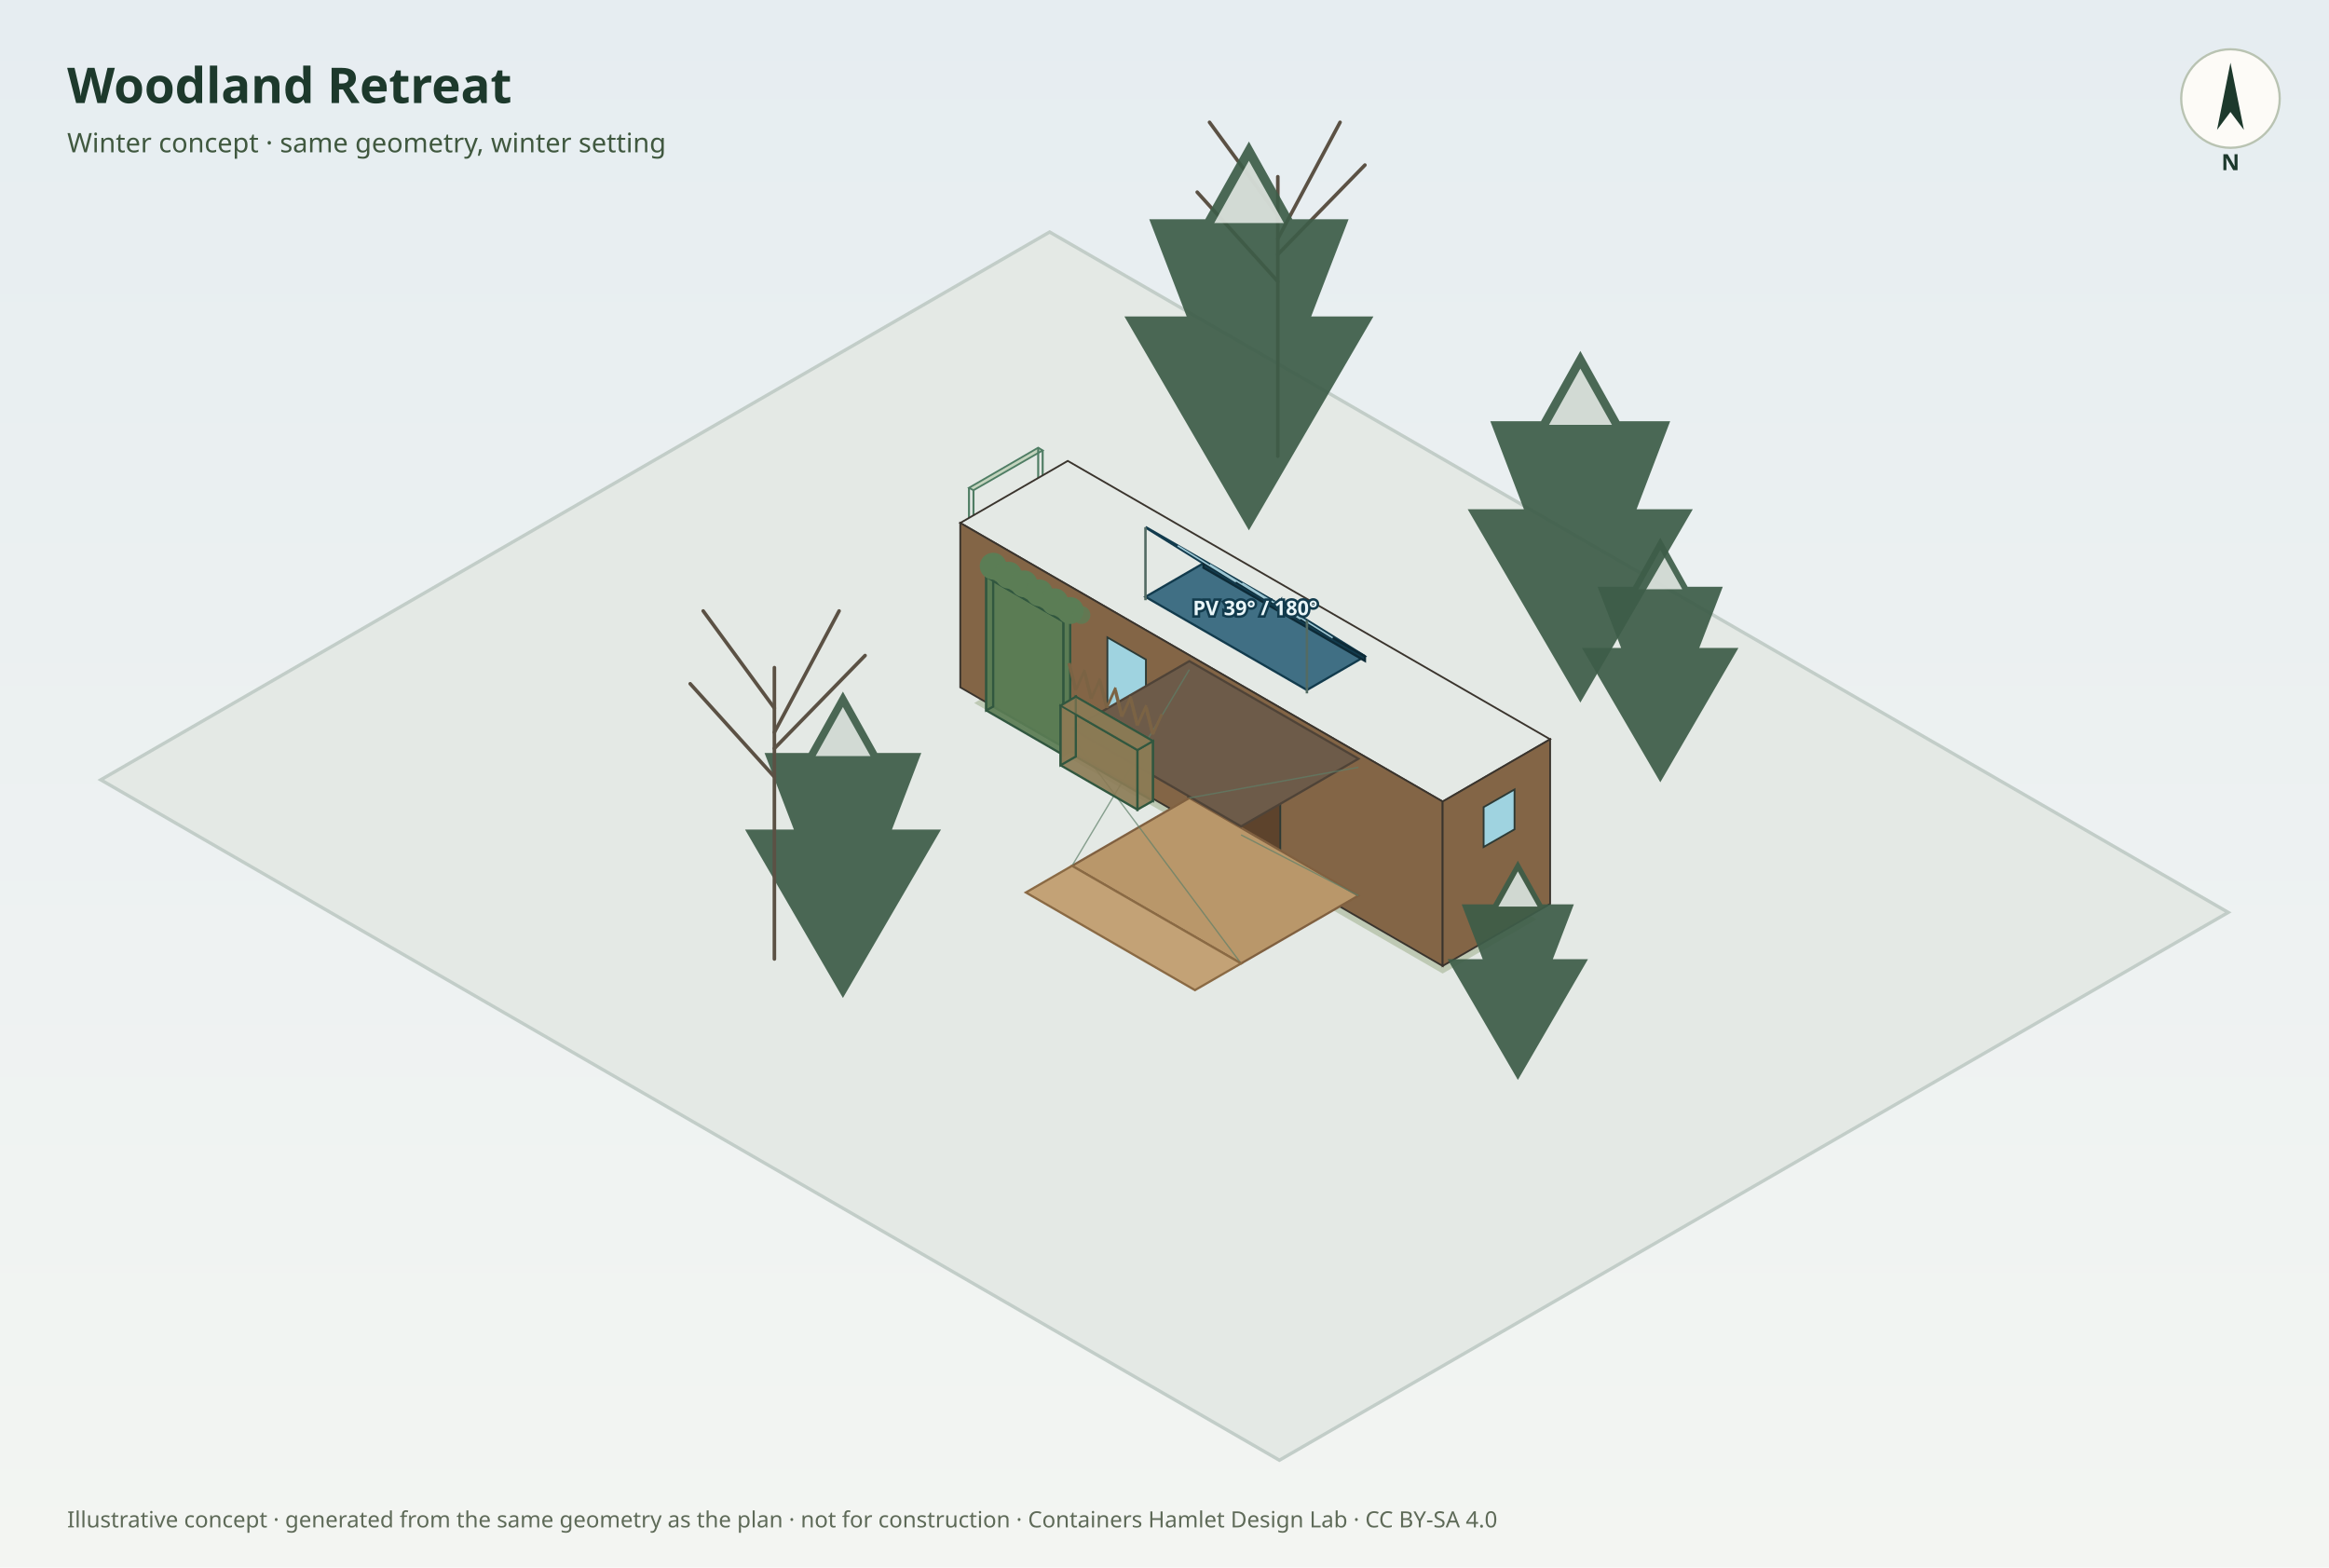
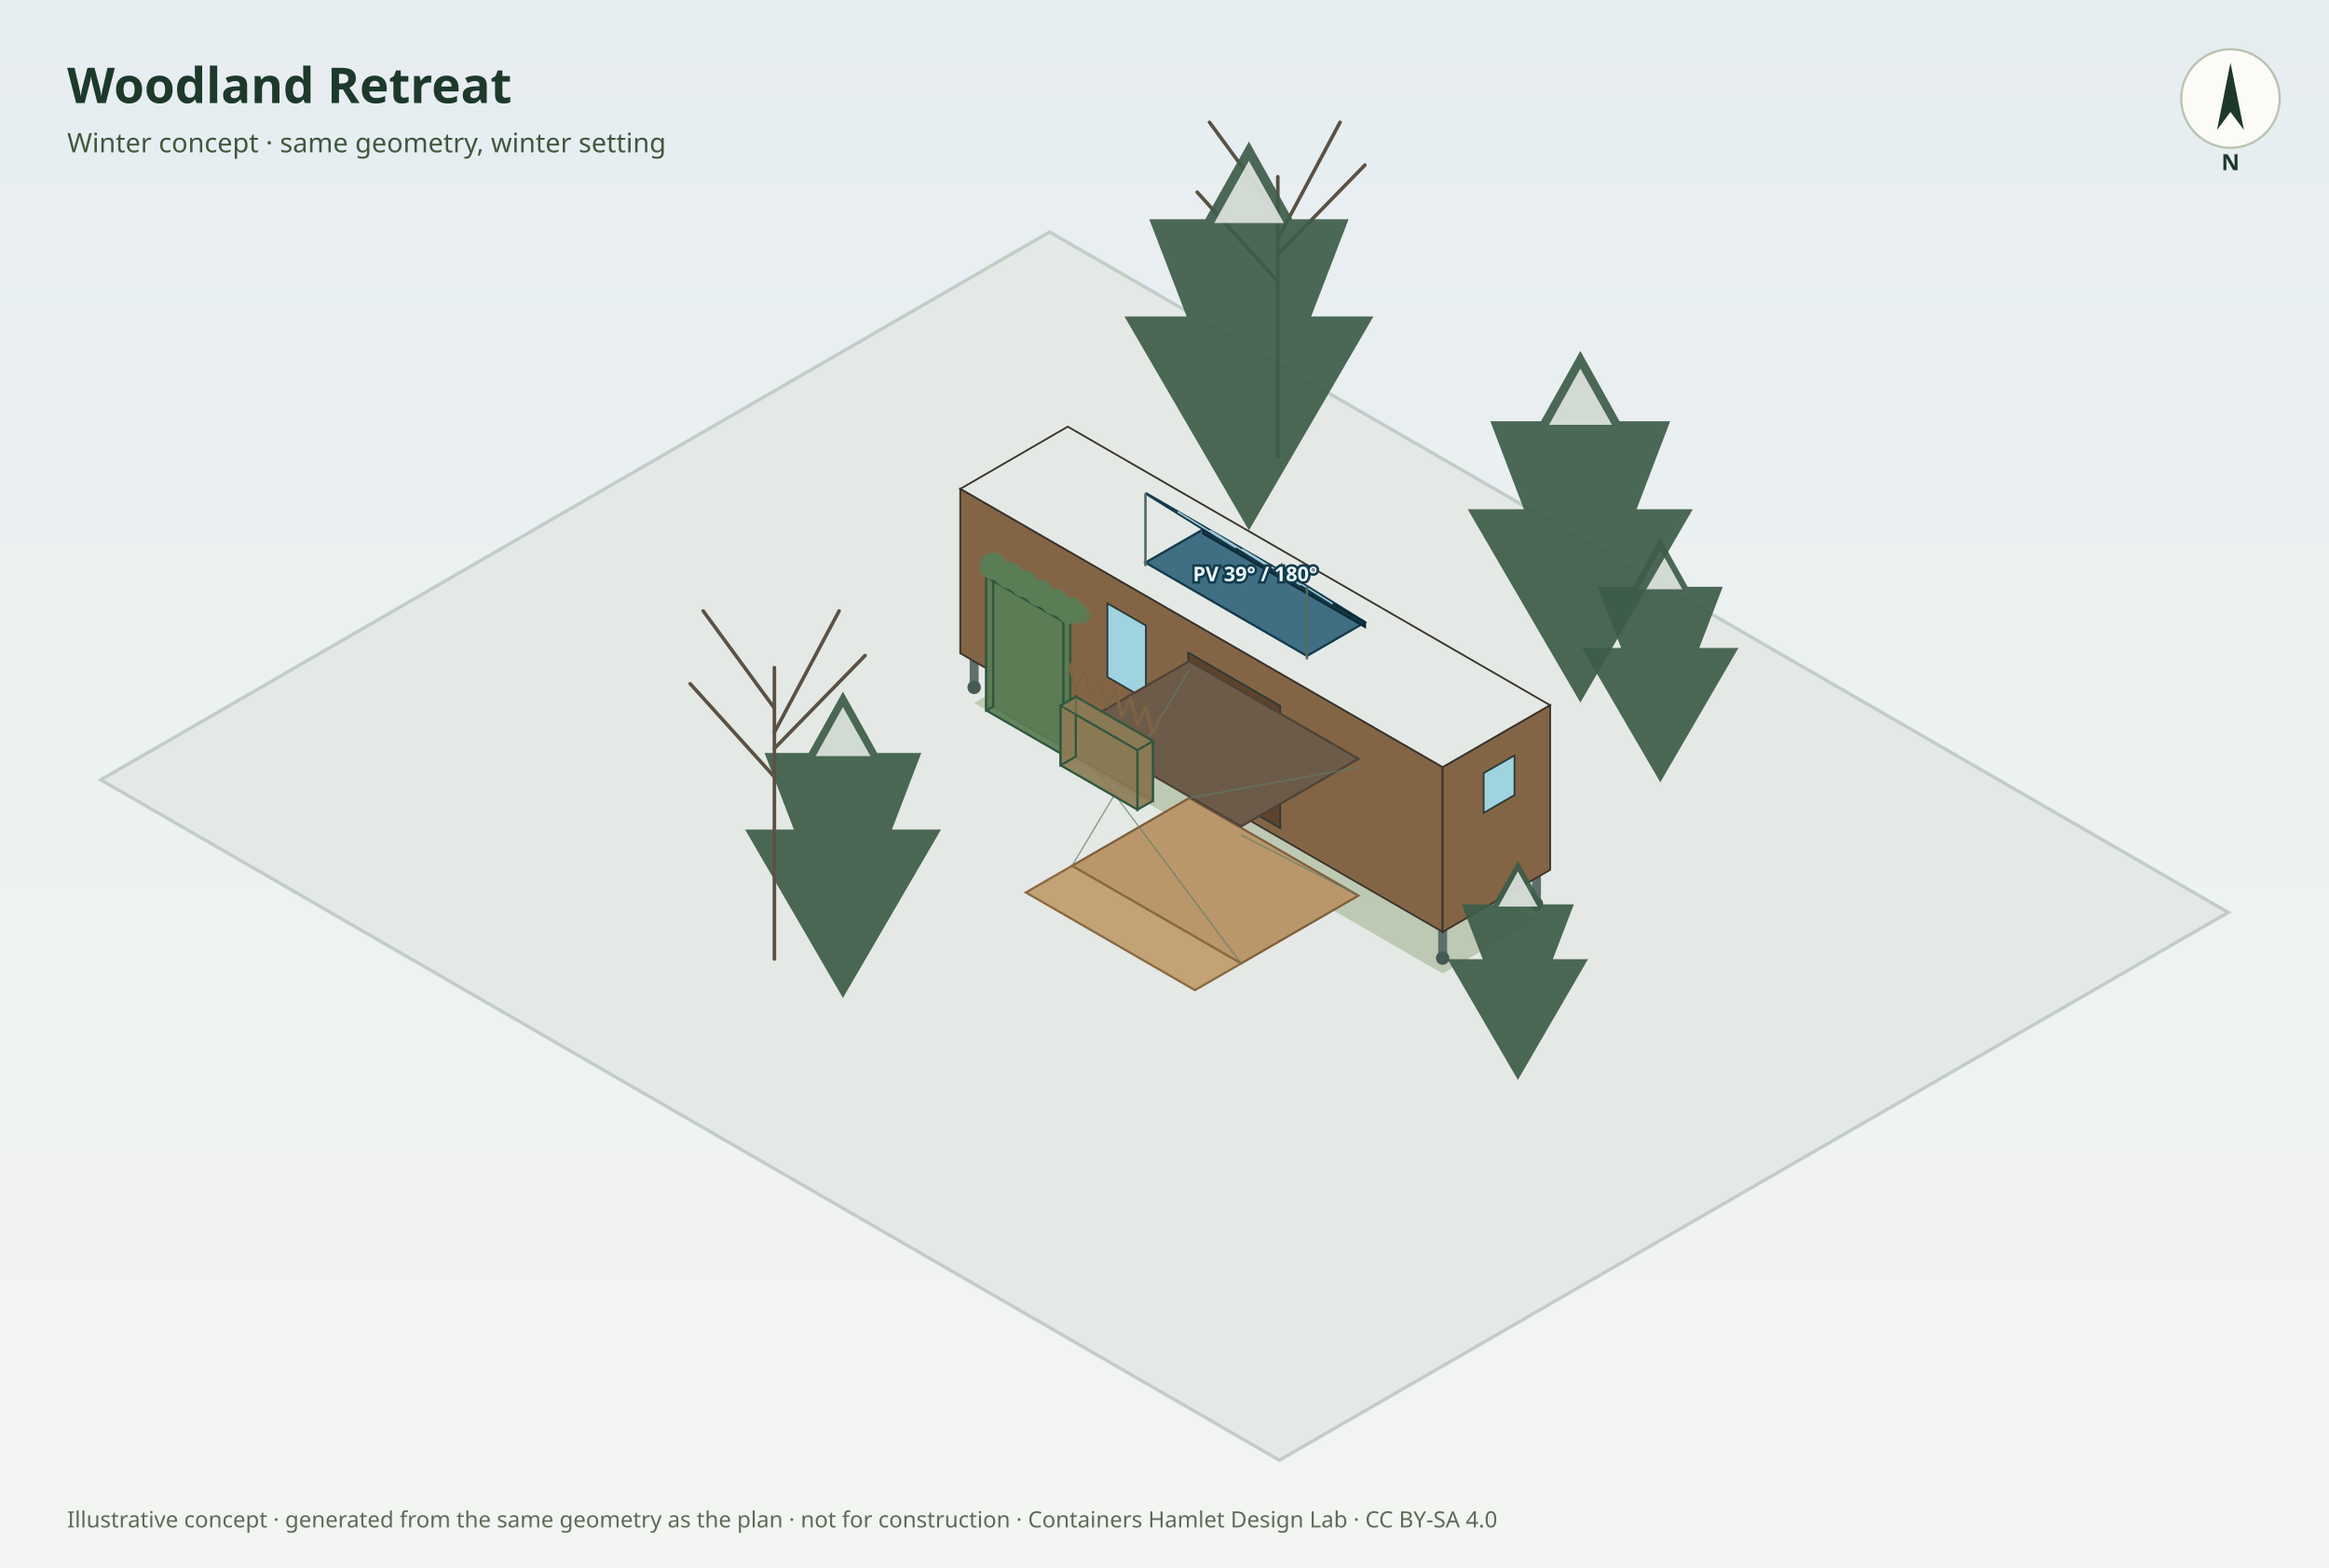
<svg xmlns="http://www.w3.org/2000/svg" viewBox="0 0 1040 700" role="img" aria-labelledby="concept-woodland-retreat-winter-t concept-woodland-retreat-winter-d">
  <defs>
    <linearGradient id="concept-woodland-retreat-winter-sky" x1="0" y1="0" x2="0" y2="1">
      <stop offset="0" stop-color="#e6edf1" />
      <stop offset="1" stop-color="#f3f5f2" />
    </linearGradient>
  </defs>
  <rect width="1040" height="700" fill="url(#concept-woodland-retreat-winter-sky)" />
  <path d="M468.7 103.6L995 407.4L571.3 652L45 348.2Z" fill="#e4e9e5" stroke="#c2cdc8" stroke-width="1.5" />
  <g fill="#3d5d48" fill-opacity="0.92">
    <path d="M741.4 349.3L776.3 289.3L758.8 289.3L769.3 262L753.6 262L741.4 240.1L729.2 262L713.4 262L723.9 289.3L706.4 289.3Z" />
  </g>
  <g fill="#f4f6f3" fill-opacity="0.8">
    <path d="M741.4 245.6l9.8 17.5l-19.6 0Z" />
  </g>
  <g fill="#3d5d48" fill-opacity="0.92">
    <path d="M705.7 313.7L755.9 227.4L730.8 227.4L745.8 188.1L723.2 188.1L705.7 156.7L688.1 188.1L665.5 188.1L680.5 227.4L655.4 227.4Z" />
  </g>
  <g fill="#f4f6f3" fill-opacity="0.8">
    <path d="M705.7 164.6l14.1 25.1l-28.1 0Z" />
  </g>
  <g stroke="#5b5144" stroke-width="1.6" stroke-linecap="round">
    <path d="M570.6 203.7L570.6 78.9" />
    <path d="M570.6 125.7L534.6 85.8" />
    <path d="M570.6 113.6L609.5 73.7" />
    <path d="M570.6 96.2L540.1 54.6" />
    <path d="M570.6 106.6L598.4 54.6" />
  </g>
  <g fill="#3d5d48" fill-opacity="0.92">
    <path d="M557.7 236.8L613.3 141.3L585.5 141.3L602.2 97.9L577.1 97.9L557.7 63.2L538.2 97.9L513.2 97.9L529.9 141.3L502.1 141.3Z" />
  </g>
  <g fill="#f4f6f3" fill-opacity="0.8">
    <path d="M557.7 71.8l15.6 27.8l-31.1 0Z" />
  </g>
  <path d="M463.6 273.5 465.6 274.7 434.7 292.5 432.7 291.3Z" fill="#9ab886" fill-opacity="0.3" stroke="#4f7d64" stroke-width="0.8" />
  <path d="M463.6 199.9 465.6 201.1 434.7 218.9 432.7 217.8Z" fill="#6f9d5b" fill-opacity="0.28" stroke="#4f7d64" stroke-width="0.8" />
  <path d="M463.6 273.5L463.6 199.9" stroke="#4f7d64" stroke-width="0.9" />
  <path d="M465.6 274.7L465.6 201.1" stroke="#4f7d64" stroke-width="0.9" />
  <path d="M434.7 292.5L434.7 218.9" stroke="#4f7d64" stroke-width="0.9" />
  <path d="M432.7 291.3L432.7 217.8" stroke="#4f7d64" stroke-width="0.9" />
  <path d="M476.8 289.7 686.1 410.5 644.2 434.7 435 313.9Z" fill="#9eae8d" fill-opacity="0.55" />
-   <path d="M476.8 205.8 692.2 330.1 644.2 357.9 428.8 233.5Z" fill="#e4e9e5" stroke="#3a342d" stroke-width="0.8" />
-   <path d="M428.8 306.9 644.2 431.3 644.2 357.9 428.8 233.5Z" fill="#836546" stroke="#3a342d" stroke-width="0.8" />
-   <path d="M692.2 403.6 644.2 431.3 644.2 357.9 692.2 330.1Z" fill="#836546" stroke="#3a342d" stroke-width="0.8" />
-   <path d="M494.5 317.6 511.7 327.5 511.7 294.5 494.5 284.6Z" fill="#9fd3e0" stroke="#2d3a35" stroke-width="0.8" />
-   <path d="M530.6 361.2 571.7 385 571.7 330.5 530.6 306.7Z" fill="#5d432c" stroke="#2d3a35" stroke-width="0.8" />
-   <path d="M676.3 370.3 662.5 378.2 662.5 360.4 676.3 352.5Z" fill="#9fd3e0" stroke="#2d3a35" stroke-width="0.8" />
-   <path d="M609.5 293.1 537.4 251.5 511.5 266.5 583.6 308.1Z" fill="#245a73" fill-opacity="0.85" stroke="#123b4d" stroke-width="1" />
-   <path d="M609.5 293.1 537.4 251.5 511.5 235.4 583.6 277Z" fill="#2f6d88" fill-opacity="0.9" stroke="#123b4d" stroke-width="1.2" />
-   <path d="M609.5 293.1 537.4 251.5 537.4 253.5 609.5 295.1Z" fill="#123b4d" stroke="#0d2a36" stroke-width="1" />
-   <line x1="595.1" y1="284.8" x2="569.2" y2="268.7" stroke="#9fc9d6" stroke-width="0.7" />
-   <line x1="580.7" y1="276.4" x2="554.7" y2="260.4" stroke="#9fc9d6" stroke-width="0.7" />
-   <line x1="566.3" y1="268.1" x2="540.3" y2="252.1" stroke="#9fc9d6" stroke-width="0.7" />
-   <line x1="551.9" y1="259.8" x2="525.9" y2="243.7" stroke="#9fc9d6" stroke-width="0.7" />
-   <line x1="511.5" y1="268" x2="511.5" y2="235.4" stroke="#536b63" stroke-width="1.1" />
-   <line x1="583.6" y1="309.6" x2="583.6" y2="277" stroke="#536b63" stroke-width="1.1" />
-   <text x="560.5" y="274.7" text-anchor="middle" font-family="system-ui, sans-serif" font-size="9" font-weight="800" fill="#eaf6f9" stroke="#123b4d" stroke-width="2.2" paint-order="stroke">PV 39° / 180°</text>
+   <line x1="476.8" y1="282.8" x2="476.8" y2="267.6" stroke="#5d6f6a" stroke-width="4" />
+   <circle cx="476.8" cy="282.8" r="3" fill="#455955" />
+   <line x1="686.1" y1="403.6" x2="686.1" y2="388.4" stroke="#5d6f6a" stroke-width="4" />
+   <circle cx="686.1" cy="403.6" r="3" fill="#455955" />
+   <line x1="644.2" y1="427.8" x2="644.2" y2="412.5" stroke="#5d6f6a" stroke-width="4" />
+   <circle cx="644.2" cy="427.8" r="3" fill="#455955" />
+   <line x1="435" y1="306.9" x2="435" y2="291.7" stroke="#5d6f6a" stroke-width="4" />
+   <circle cx="435" cy="306.9" r="3" fill="#455955" />
+   <line x1="581.4" y1="343.2" x2="581.4" y2="328" stroke="#5d6f6a" stroke-width="4" />
+   <circle cx="581.4" cy="343.2" r="3" fill="#455955" />
+   <line x1="539.6" y1="367.4" x2="539.6" y2="352.1" stroke="#5d6f6a" stroke-width="4" />
+   <circle cx="539.6" cy="367.4" r="3" fill="#455955" />
+   <path d="M476.8 190.5 692.2 314.9 644.2 342.6 428.8 218.3Z" fill="#e4e9e5" stroke="#3a342d" stroke-width="0.8" />
+   <path d="M428.8 291.7 644.2 416.1 644.2 342.6 428.8 218.3Z" fill="#836546" stroke="#3a342d" stroke-width="0.8" />
+   <path d="M692.2 388.4 644.2 416.1 644.2 342.6 692.2 314.9Z" fill="#836546" stroke="#3a342d" stroke-width="0.8" />
+   <path d="M494.5 302.3 511.7 312.3 511.7 279.3 494.5 269.4Z" fill="#9fd3e0" stroke="#2d3a35" stroke-width="0.8" />
+   <path d="M530.6 346 571.7 369.8 571.7 315.2 530.6 291.4Z" fill="#5d432c" stroke="#2d3a35" stroke-width="0.8" />
+   <path d="M676.3 355 662.5 363 662.5 345.2 676.3 337.3Z" fill="#9fd3e0" stroke="#2d3a35" stroke-width="0.8" />
+   <path d="M609.5 277.9 537.4 236.3 511.5 251.2 583.6 292.9Z" fill="#245a73" fill-opacity="0.85" stroke="#123b4d" stroke-width="1" />
+   <path d="M609.5 277.9 537.4 236.3 511.5 220.2 583.6 261.8Z" fill="#2f6d88" fill-opacity="0.9" stroke="#123b4d" stroke-width="1.2" />
+   <path d="M609.5 277.9 537.4 236.3 537.4 238.3 609.5 279.9Z" fill="#123b4d" stroke="#0d2a36" stroke-width="1" />
+   <line x1="595.1" y1="269.6" x2="569.2" y2="253.5" stroke="#9fc9d6" stroke-width="0.7" />
+   <line x1="580.7" y1="261.2" x2="554.7" y2="245.2" stroke="#9fc9d6" stroke-width="0.7" />
+   <line x1="566.3" y1="252.9" x2="540.3" y2="236.8" stroke="#9fc9d6" stroke-width="0.7" />
+   <line x1="551.9" y1="244.6" x2="525.9" y2="228.5" stroke="#9fc9d6" stroke-width="0.7" />
+   <line x1="511.5" y1="252.8" x2="511.5" y2="220.2" stroke="#536b63" stroke-width="1.1" />
+   <line x1="583.6" y1="294.4" x2="583.6" y2="261.8" stroke="#536b63" stroke-width="1.1" />
+   <text x="560.5" y="259.5" text-anchor="middle" font-family="system-ui, sans-serif" font-size="9" font-weight="800" fill="#eaf6f9" stroke="#123b4d" stroke-width="2.2" paint-order="stroke">PV 39° / 180°</text>
  <path d="M531.1 356.3 606.6 399.9 554.2 430.2 478.7 386.6Z" fill="#b9976a" stroke="#806040" stroke-width="1" />
  <path d="M531.1 295.2 606.6 338.8 554.2 369 478.7 325.4Z" fill="#6d5b49" stroke="#4f4337" stroke-width="1" />
  <path d="M531.1 356.3L606.6 342.6" stroke="#5e8069" stroke-width="0.6" stroke-opacity="0.7" />
  <path d="M606.6 399.9L554.2 372.8" stroke="#5e8069" stroke-width="0.6" stroke-opacity="0.7" />
  <path d="M554.2 430.2L478.7 329.2" stroke="#5e8069" stroke-width="0.6" stroke-opacity="0.7" />
  <path d="M478.7 386.6L531.1 299" stroke="#5e8069" stroke-width="0.6" stroke-opacity="0.7" />
  <path d="M478.7 386.6 554.2 430.2 533.6 442.1 458.1 398.5Z" fill="#c3a276" stroke="#8a6a44" stroke-width="1" />
  <path d="M443.5 315.5 477.9 335.3 477.9 275.7 443.5 255.9Z" fill="#5b7d55" fill-opacity="0.9" stroke="#31573f" stroke-width="1" />
  <path d="M477.9 335.3 474.8 337.1 474.8 277.5 477.9 275.7Z" fill="#5b7d55" fill-opacity="0.9" stroke="#31573f" stroke-width="1" />
  <path d="M474.8 337.1 440.4 317.2 440.4 257.6 474.8 277.5Z" fill="#5b7d55" fill-opacity="0.9" stroke="#31573f" stroke-width="1" />
  <path d="M440.4 317.2 443.5 315.5 443.5 255.9 440.4 257.6Z" fill="#5b7d55" fill-opacity="0.9" stroke="#31573f" stroke-width="1" />
  <path d="M443.5 255.9 477.9 275.7 474.8 277.5 440.4 257.6Z" fill="#5b7d55" fill-opacity="0.65" stroke="#31573f" stroke-width="0.8" />
  <circle cx="443.5" cy="252.8" r="6" fill="#5b7d55" />
  <circle cx="448.5" cy="254.8" r="4" fill="#5b7d55" opacity="0.8" />
  <circle cx="450.4" cy="256.8" r="6" fill="#5b7d55" />
  <circle cx="455.4" cy="258.8" r="4" fill="#5b7d55" opacity="0.8" />
  <circle cx="457.3" cy="260.7" r="6" fill="#5b7d55" />
  <circle cx="462.3" cy="262.7" r="4" fill="#5b7d55" opacity="0.8" />
  <circle cx="464.1" cy="264.7" r="6" fill="#5b7d55" />
  <circle cx="469.1" cy="266.7" r="4" fill="#5b7d55" opacity="0.8" />
  <circle cx="471" cy="268.7" r="6" fill="#5b7d55" />
  <circle cx="476" cy="270.7" r="4" fill="#5b7d55" opacity="0.8" />
  <circle cx="477.9" cy="272.6" r="6" fill="#5b7d55" />
  <circle cx="482.9" cy="274.6" r="4" fill="#5b7d55" opacity="0.8" />
  <path d="M480.4 337.8 514.8 357.6 514.8 330.9 480.4 311.1Z" fill="#8b7a55" fill-opacity="0.9" stroke="#31573f" stroke-width="1" />
  <path d="M514.8 357.6 507.9 361.5 507.9 334.9 514.8 330.9Z" fill="#8b7a55" fill-opacity="0.9" stroke="#31573f" stroke-width="1" />
  <path d="M507.9 361.5 473.6 341.7 473.6 315.1 507.9 334.9Z" fill="#8b7a55" fill-opacity="0.9" stroke="#31573f" stroke-width="1" />
  <path d="M473.6 341.7 480.4 337.8 480.4 311.1 473.6 315.1Z" fill="#8b7a55" fill-opacity="0.9" stroke="#31573f" stroke-width="1" />
  <path d="M480.4 311.1 514.8 330.9 507.9 334.9 473.6 315.1Z" fill="#8b7a55" fill-opacity="0.65" stroke="#31573f" stroke-width="0.8" />
  <line x1="480.4" y1="308.1" x2="477.4" y2="296.1" stroke="#7b6344" stroke-width="1.5" />
  <line x1="480.4" y1="308.1" x2="484.4" y2="299.1" stroke="#7b6344" stroke-width="1.2" />
  <line x1="487.3" y1="312" x2="484.3" y2="300" stroke="#7b6344" stroke-width="1.5" />
  <line x1="487.3" y1="312" x2="491.3" y2="303" stroke="#7b6344" stroke-width="1.2" />
  <line x1="494.2" y1="316" x2="491.2" y2="304" stroke="#7b6344" stroke-width="1.5" />
  <line x1="494.2" y1="316" x2="498.2" y2="307" stroke="#7b6344" stroke-width="1.2" />
  <line x1="501" y1="320" x2="498" y2="308" stroke="#7b6344" stroke-width="1.5" />
  <line x1="501" y1="320" x2="505" y2="311" stroke="#7b6344" stroke-width="1.2" />
  <line x1="507.9" y1="323.9" x2="504.9" y2="311.9" stroke="#7b6344" stroke-width="1.5" />
  <line x1="507.9" y1="323.9" x2="511.9" y2="314.9" stroke="#7b6344" stroke-width="1.2" />
  <line x1="514.8" y1="327.9" x2="511.8" y2="315.9" stroke="#7b6344" stroke-width="1.5" />
  <line x1="514.8" y1="327.9" x2="518.8" y2="318.9" stroke="#7b6344" stroke-width="1.2" />
  <g fill="#3d5d48" fill-opacity="0.92">
    <path d="M677.8 482.2L709.1 428.3L693.4 428.3L702.8 403.8L688.7 403.8L677.8 384.3L666.8 403.8L652.7 403.8L662.1 428.3L646.4 428.3Z" />
  </g>
  <g fill="#f4f6f3" fill-opacity="0.8">
    <path d="M677.8 389.1l8.8 15.7l-17.5 0Z" />
  </g>
  <g fill="#3d5d48" fill-opacity="0.92">
    <path d="M376.4 445.6L420.2 370.4L398.3 370.4L411.4 336.2L391.7 336.2L376.4 308.8L361.1 336.2L341.4 336.2L354.5 370.4L332.7 370.4Z" />
  </g>
  <g fill="#f4f6f3" fill-opacity="0.8">
    <path d="M376.4 315.7l12.3 21.9l-24.5 0Z" />
  </g>
  <g stroke="#5b5144" stroke-width="1.6" stroke-linecap="round">
    <path d="M345.8 428.2L345.8 298.1" />
    <path d="M345.8 346.9L308.2 305.3" />
    <path d="M345.8 334.2L386.3 292.7" />
    <path d="M345.8 316.2L314 272.8" />
    <path d="M345.8 327L374.7 272.8" />
  </g>
  <text x="30" y="46" font-family="system-ui, sans-serif" font-size="22" font-weight="800" fill="#1d392c">Woodland Retreat</text>
  <text x="30" y="68" font-family="system-ui, sans-serif" font-size="12" fill="#40583f">Winter concept · same geometry, winter setting</text>
  <g aria-hidden="true">
    <circle cx="996" cy="44" r="22" fill="#fffdf7" fill-opacity="0.9" stroke="#b9c3b2" />
    <path d="M996 28l6 30l-6 -8l-6 8z" fill="#1d392c" />
    <text x="996" y="76" text-anchor="middle" font-size="10" font-weight="700" font-family="system-ui, sans-serif" fill="#1d392c">N</text>
  </g>
  <text x="30" y="682" font-family="system-ui, sans-serif" font-size="10" fill="#5e6a58">Illustrative concept · generated from the same geometry as the plan · not for construction · Containers Hamlet Design Lab · CC BY-SA 4.0</text>
</svg>
